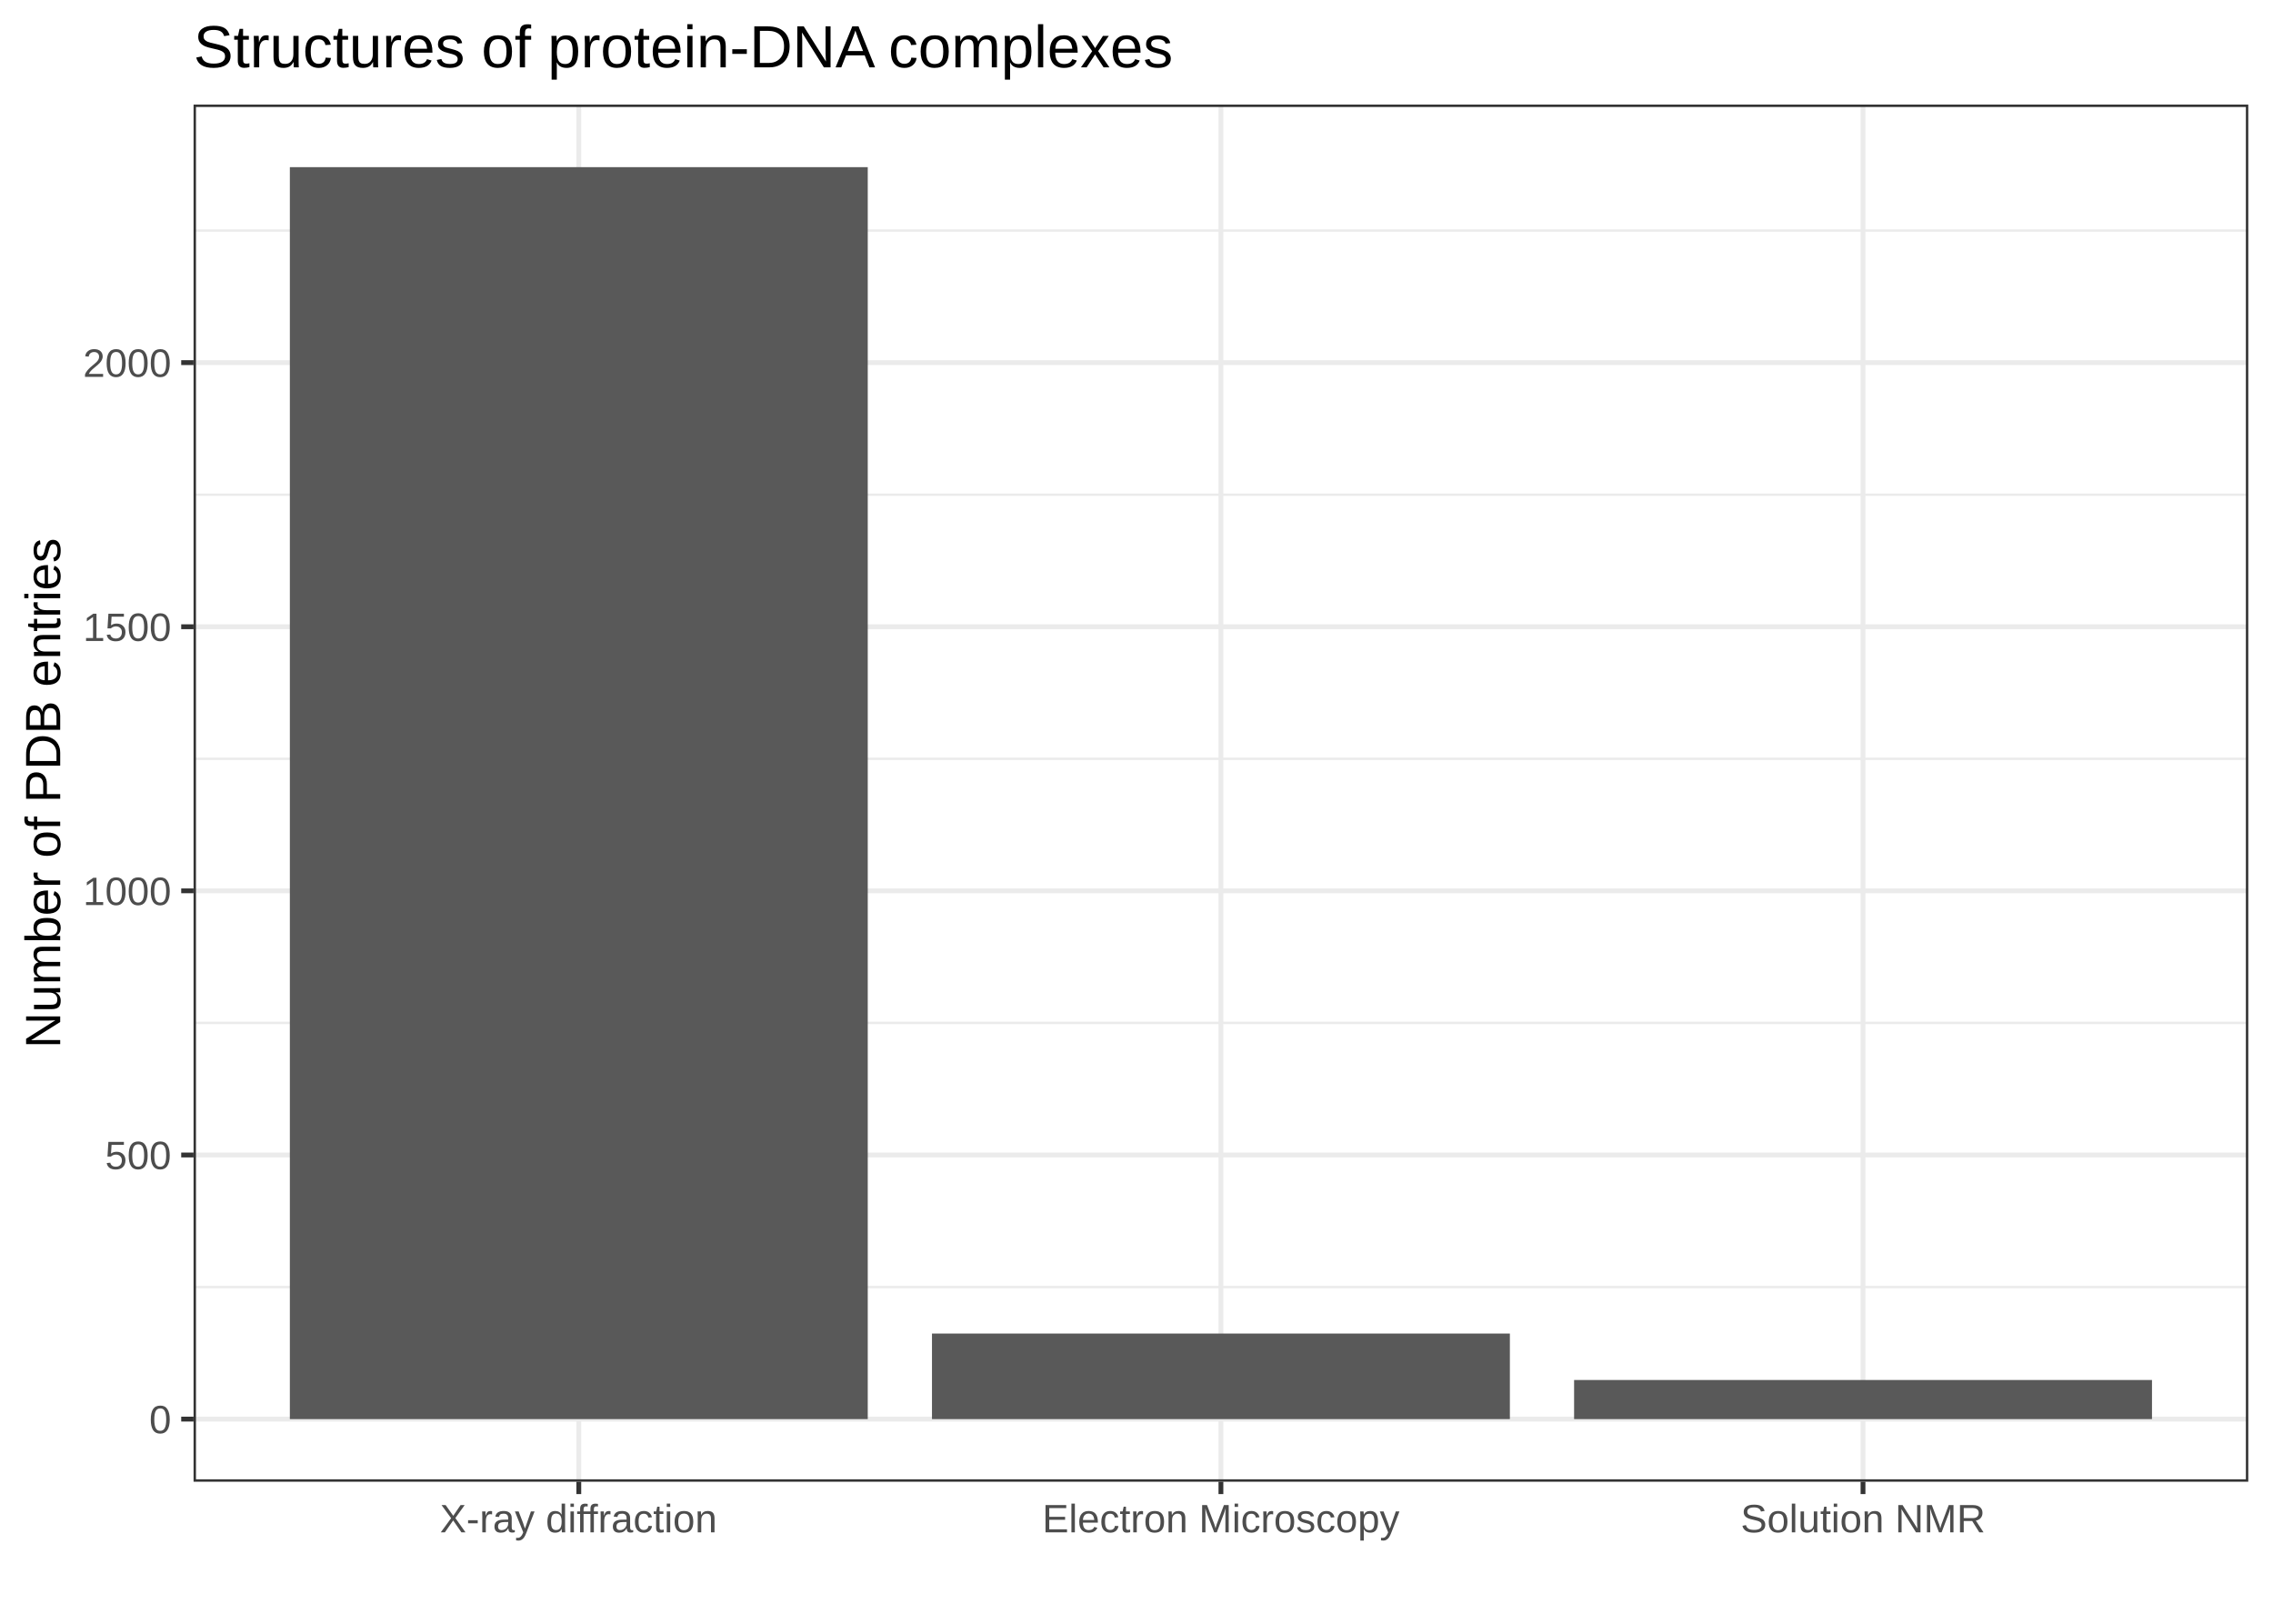
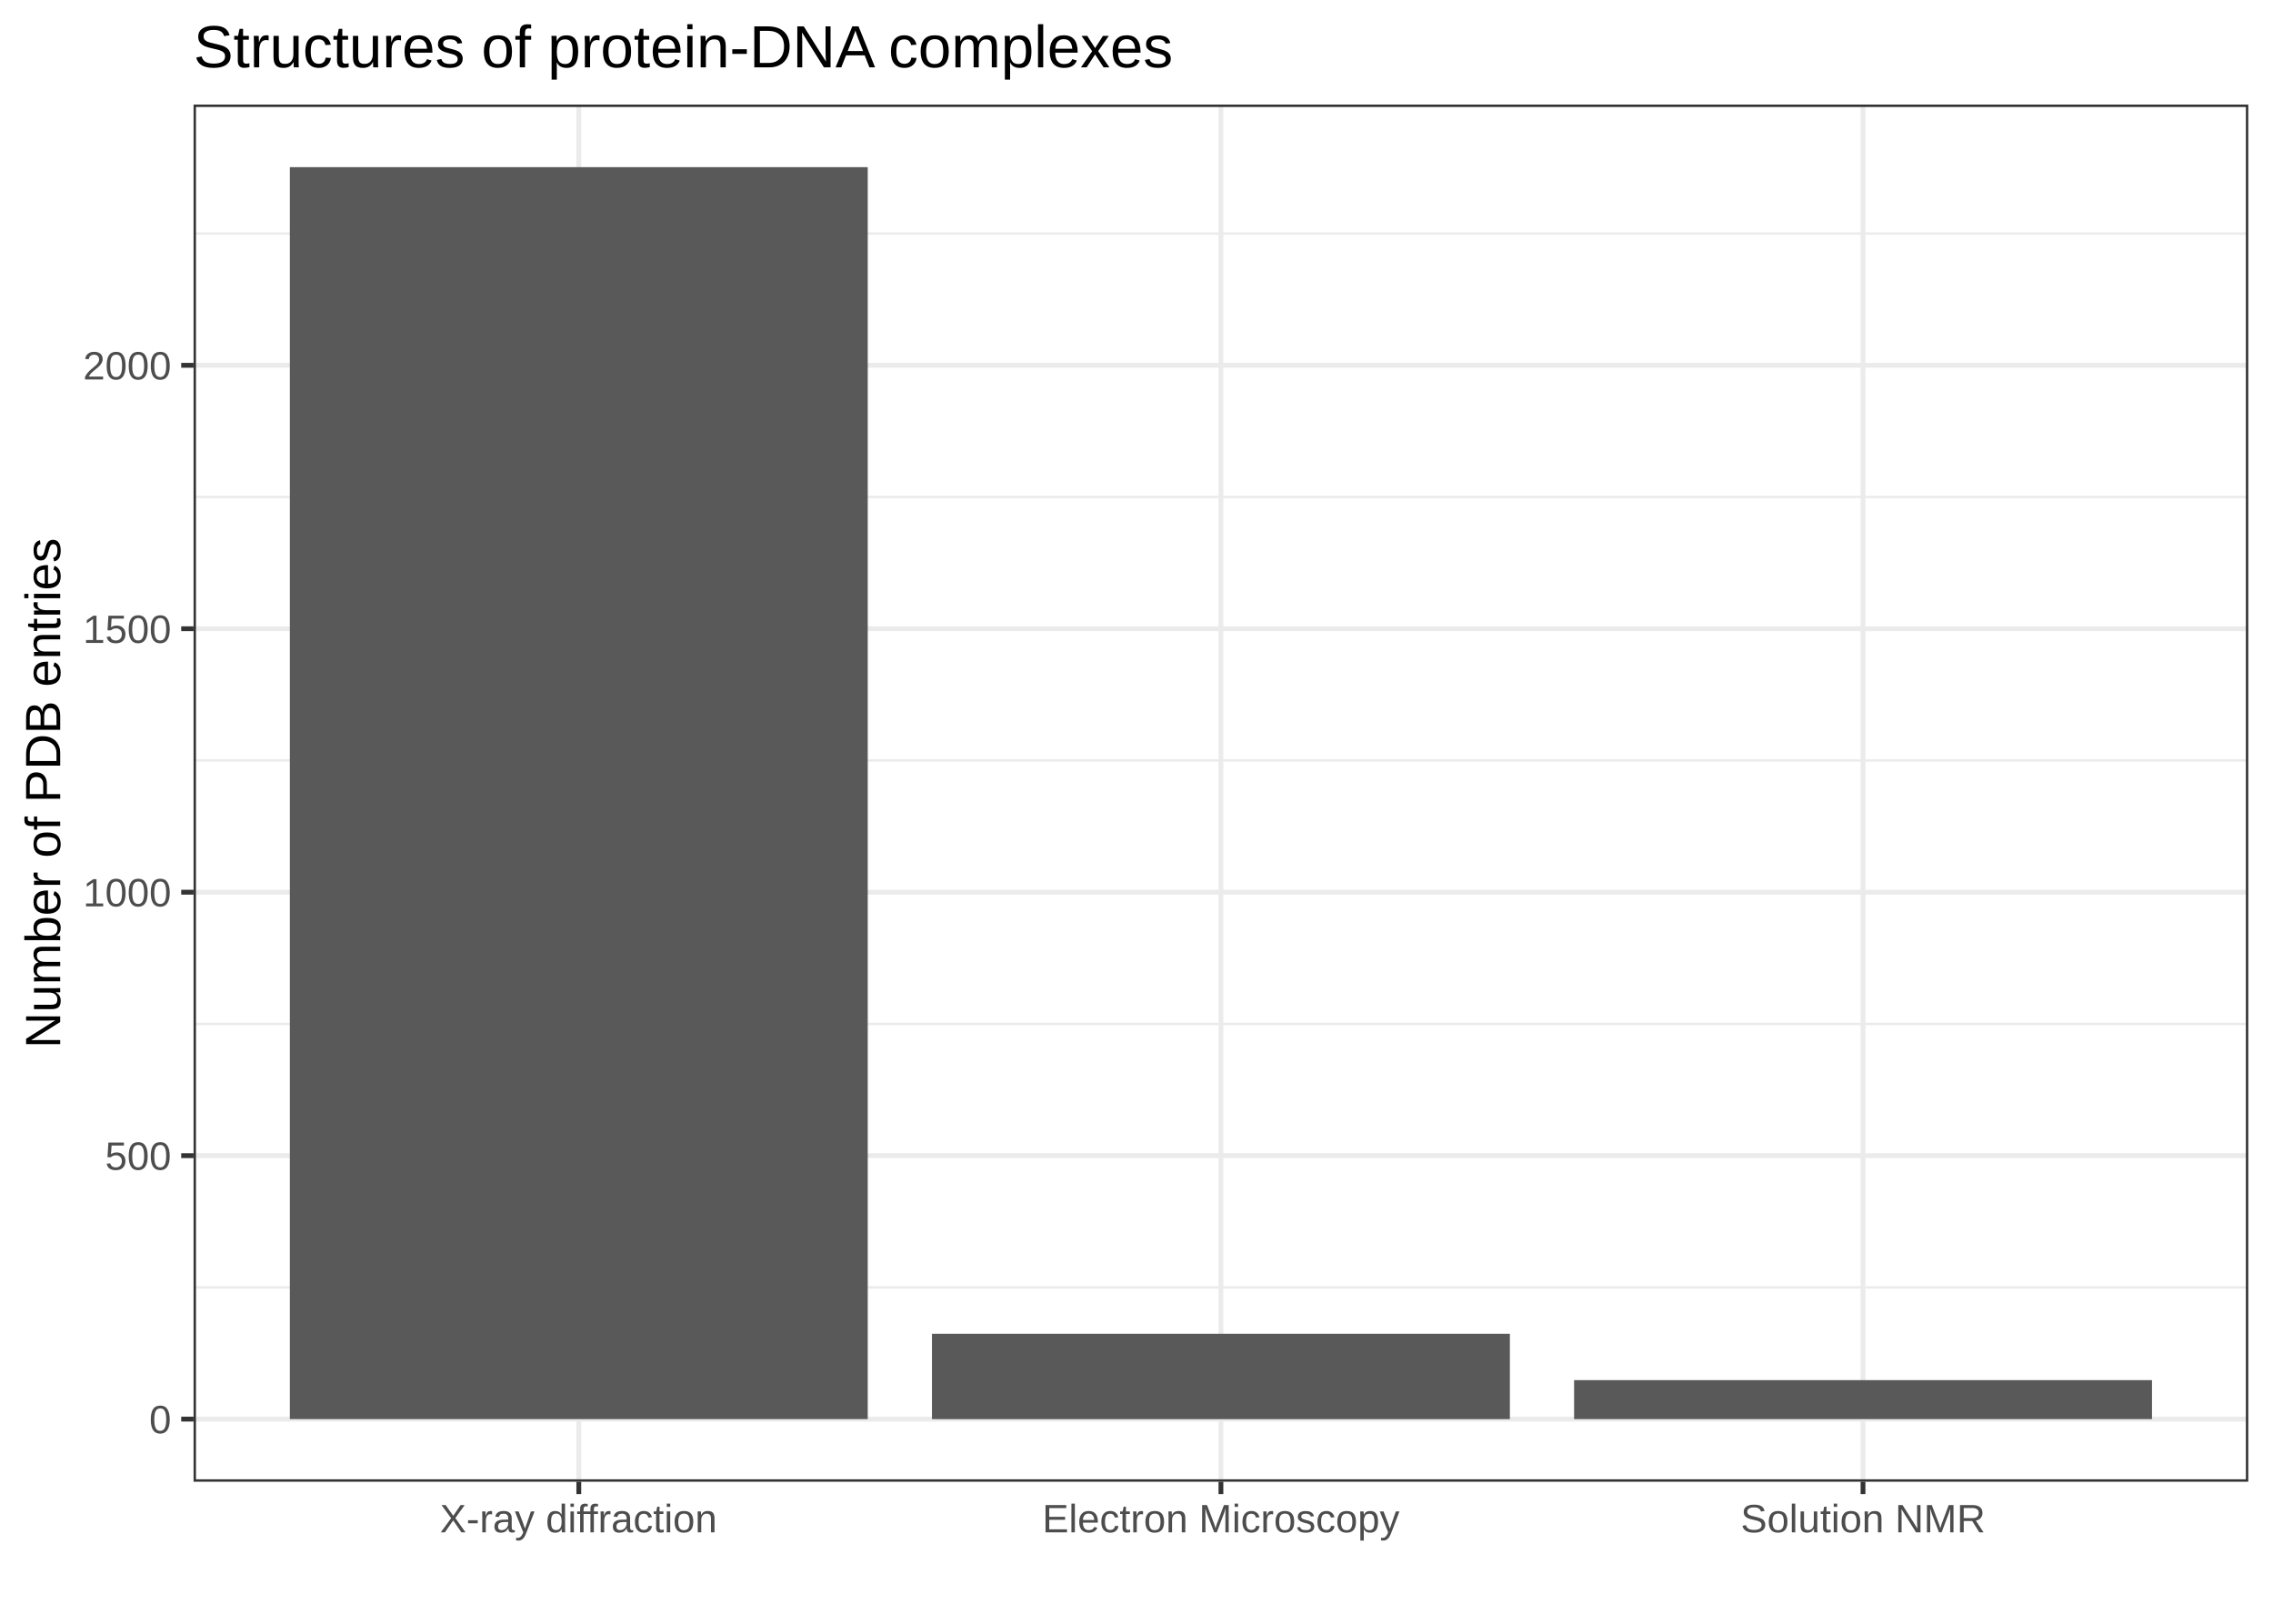
<svg xmlns="http://www.w3.org/2000/svg" viewBox="0 0 504.00 360.00">
  <defs>
    <style type="text/css">
    line, polyline, polygon, path, rect, circle {
      fill: none;
      stroke: #000000;
      stroke-linecap: round;
      stroke-linejoin: round;
      stroke-miterlimit: 10.00;
    }
  </style>
  </defs>
  <rect width="100%" height="100%" style="stroke: none; fill: #FFFFFF;" />
  <rect x="-0" y="0" width="504.00" height="360.00" style="stroke-width: 1.07; stroke: #FFFFFF; fill: #FFFFFF;" />
  <defs>
    <clipPath id="cpNDIuOTJ8NDk4LjUyfDMyOC41MXwyMy4xOQ==">
      <rect x="42.92" y="23.19" width="455.60" height="305.32" />
    </clipPath>
  </defs>
  <rect x="42.92" y="23.19" width="455.60" height="305.32" style="stroke-width: 1.07; stroke: none; fill: #FFFFFF;" clip-path="url(#cpNDIuOTJ8NDk4LjUyfDMyOC41MXwyMy4xOQ==)" />
-   <polyline points="42.92,285.35 498.52,285.35 " style="stroke-width: 0.53; stroke: #EBEBEB; stroke-linecap: butt;" clip-path="url(#cpNDIuOTJ8NDk4LjUyfDMyOC41MXwyMy4xOQ==)" />
-   <polyline points="42.92,226.79 498.52,226.79 " style="stroke-width: 0.53; stroke: #EBEBEB; stroke-linecap: butt;" clip-path="url(#cpNDIuOTJ8NDk4LjUyfDMyOC41MXwyMy4xOQ==)" />
-   <polyline points="42.92,168.23 498.52,168.23 " style="stroke-width: 0.53; stroke: #EBEBEB; stroke-linecap: butt;" clip-path="url(#cpNDIuOTJ8NDk4LjUyfDMyOC41MXwyMy4xOQ==)" />
-   <polyline points="42.92,109.68 498.52,109.68 " style="stroke-width: 0.53; stroke: #EBEBEB; stroke-linecap: butt;" clip-path="url(#cpNDIuOTJ8NDk4LjUyfDMyOC41MXwyMy4xOQ==)" />
-   <polyline points="42.92,51.12 498.52,51.12 " style="stroke-width: 0.53; stroke: #EBEBEB; stroke-linecap: butt;" clip-path="url(#cpNDIuOTJ8NDk4LjUyfDMyOC41MXwyMy4xOQ==)" />
+   <polyline points="42.92,285.43 498.52,285.43 " style="stroke-width: 0.53; stroke: #EBEBEB; stroke-linecap: butt;" clip-path="url(#cpNDIuOTJ8NDk4LjUyfDMyOC41MXwyMy4xOQ==)" />
+   <polyline points="42.92,227.02 498.52,227.02 " style="stroke-width: 0.53; stroke: #EBEBEB; stroke-linecap: butt;" clip-path="url(#cpNDIuOTJ8NDk4LjUyfDMyOC41MXwyMy4xOQ==)" />
+   <polyline points="42.92,168.60 498.52,168.60 " style="stroke-width: 0.53; stroke: #EBEBEB; stroke-linecap: butt;" clip-path="url(#cpNDIuOTJ8NDk4LjUyfDMyOC41MXwyMy4xOQ==)" />
+   <polyline points="42.92,110.19 498.52,110.19 " style="stroke-width: 0.53; stroke: #EBEBEB; stroke-linecap: butt;" clip-path="url(#cpNDIuOTJ8NDk4LjUyfDMyOC41MXwyMy4xOQ==)" />
+   <polyline points="42.92,51.78 498.52,51.78 " style="stroke-width: 0.53; stroke: #EBEBEB; stroke-linecap: butt;" clip-path="url(#cpNDIuOTJ8NDk4LjUyfDMyOC41MXwyMy4xOQ==)" />
  <polyline points="42.92,314.63 498.52,314.63 " style="stroke-width: 1.07; stroke: #EBEBEB; stroke-linecap: butt;" clip-path="url(#cpNDIuOTJ8NDk4LjUyfDMyOC41MXwyMy4xOQ==)" />
-   <polyline points="42.92,256.07 498.52,256.07 " style="stroke-width: 1.07; stroke: #EBEBEB; stroke-linecap: butt;" clip-path="url(#cpNDIuOTJ8NDk4LjUyfDMyOC41MXwyMy4xOQ==)" />
-   <polyline points="42.92,197.51 498.52,197.51 " style="stroke-width: 1.07; stroke: #EBEBEB; stroke-linecap: butt;" clip-path="url(#cpNDIuOTJ8NDk4LjUyfDMyOC41MXwyMy4xOQ==)" />
-   <polyline points="42.92,138.96 498.52,138.96 " style="stroke-width: 1.07; stroke: #EBEBEB; stroke-linecap: butt;" clip-path="url(#cpNDIuOTJ8NDk4LjUyfDMyOC41MXwyMy4xOQ==)" />
-   <polyline points="42.92,80.40 498.52,80.40 " style="stroke-width: 1.07; stroke: #EBEBEB; stroke-linecap: butt;" clip-path="url(#cpNDIuOTJ8NDk4LjUyfDMyOC41MXwyMy4xOQ==)" />
+   <polyline points="42.92,256.22 498.52,256.22 " style="stroke-width: 1.07; stroke: #EBEBEB; stroke-linecap: butt;" clip-path="url(#cpNDIuOTJ8NDk4LjUyfDMyOC41MXwyMy4xOQ==)" />
+   <polyline points="42.92,197.81 498.52,197.81 " style="stroke-width: 1.07; stroke: #EBEBEB; stroke-linecap: butt;" clip-path="url(#cpNDIuOTJ8NDk4LjUyfDMyOC41MXwyMy4xOQ==)" />
+   <polyline points="42.92,139.40 498.52,139.40 " style="stroke-width: 1.07; stroke: #EBEBEB; stroke-linecap: butt;" clip-path="url(#cpNDIuOTJ8NDk4LjUyfDMyOC41MXwyMy4xOQ==)" />
+   <polyline points="42.92,80.99 498.52,80.99 " style="stroke-width: 1.07; stroke: #EBEBEB; stroke-linecap: butt;" clip-path="url(#cpNDIuOTJ8NDk4LjUyfDMyOC41MXwyMy4xOQ==)" />
  <polyline points="128.34,328.51 128.34,23.19 " style="stroke-width: 1.07; stroke: #EBEBEB; stroke-linecap: butt;" clip-path="url(#cpNDIuOTJ8NDk4LjUyfDMyOC41MXwyMy4xOQ==)" />
  <polyline points="270.72,328.51 270.72,23.19 " style="stroke-width: 1.07; stroke: #EBEBEB; stroke-linecap: butt;" clip-path="url(#cpNDIuOTJ8NDk4LjUyfDMyOC41MXwyMy4xOQ==)" />
  <polyline points="413.09,328.51 413.09,23.19 " style="stroke-width: 1.07; stroke: #EBEBEB; stroke-linecap: butt;" clip-path="url(#cpNDIuOTJ8NDk4LjUyfDMyOC41MXwyMy4xOQ==)" />
  <rect x="64.27" y="37.06" width="128.14" height="277.57" style="stroke-width: 1.07; stroke: none; stroke-linecap: square; stroke-linejoin: miter; fill: #595959;" clip-path="url(#cpNDIuOTJ8NDk4LjUyfDMyOC41MXwyMy4xOQ==)" />
-   <rect x="206.65" y="295.66" width="128.14" height="18.97" style="stroke-width: 1.07; stroke: none; stroke-linecap: square; stroke-linejoin: miter; fill: #595959;" clip-path="url(#cpNDIuOTJ8NDk4LjUyfDMyOC41MXwyMy4xOQ==)" />
-   <rect x="349.03" y="305.96" width="128.14" height="8.67" style="stroke-width: 1.07; stroke: none; stroke-linecap: square; stroke-linejoin: miter; fill: #595959;" clip-path="url(#cpNDIuOTJ8NDk4LjUyfDMyOC41MXwyMy4xOQ==)" />
+   <rect x="206.65" y="295.71" width="128.14" height="18.93" style="stroke-width: 1.07; stroke: none; stroke-linecap: square; stroke-linejoin: miter; fill: #595959;" clip-path="url(#cpNDIuOTJ8NDk4LjUyfDMyOC41MXwyMy4xOQ==)" />
+   <rect x="349.03" y="305.99" width="128.14" height="8.64" style="stroke-width: 1.07; stroke: none; stroke-linecap: square; stroke-linejoin: miter; fill: #595959;" clip-path="url(#cpNDIuOTJ8NDk4LjUyfDMyOC41MXwyMy4xOQ==)" />
  <rect x="42.92" y="23.19" width="455.60" height="305.32" style="stroke-width: 1.07; stroke: #333333;" clip-path="url(#cpNDIuOTJ8NDk4LjUyfDMyOC41MXwyMy4xOQ==)" />
  <defs>
    <clipPath id="cpMC4wMHw1MDQuMDB8MzYwLjAwfDAuMDA=">
      <rect x="0.00" y="0.00" width="504.00" height="360.00" />
    </clipPath>
  </defs>
  <g clip-path="url(#cpMC4wMHw1MDQuMDB8MzYwLjAwfDAuMDA=)">
    <text x="33.09" y="317.78" style="font-size: 8.80px; fill: #4D4D4D; font-family: Arial;" textLength="4.89px" lengthAdjust="spacingAndGlyphs">0</text>
  </g>
  <g clip-path="url(#cpMC4wMHw1MDQuMDB8MzYwLjAwfDAuMDA=)">
-     <text x="23.30" y="259.22" style="font-size: 8.80px; fill: #4D4D4D; font-family: Arial;" textLength="14.68px" lengthAdjust="spacingAndGlyphs">500</text>
+     <text x="23.30" y="259.37" style="font-size: 8.80px; fill: #4D4D4D; font-family: Arial;" textLength="14.68px" lengthAdjust="spacingAndGlyphs">500</text>
  </g>
  <g clip-path="url(#cpMC4wMHw1MDQuMDB8MzYwLjAwfDAuMDA=)">
-     <text x="18.41" y="200.66" style="font-size: 8.80px; fill: #4D4D4D; font-family: Arial;" textLength="19.58px" lengthAdjust="spacingAndGlyphs">1000</text>
+     <text x="18.41" y="200.96" style="font-size: 8.80px; fill: #4D4D4D; font-family: Arial;" textLength="19.58px" lengthAdjust="spacingAndGlyphs">1000</text>
  </g>
  <g clip-path="url(#cpMC4wMHw1MDQuMDB8MzYwLjAwfDAuMDA=)">
-     <text x="18.41" y="142.11" style="font-size: 8.80px; fill: #4D4D4D; font-family: Arial;" textLength="19.58px" lengthAdjust="spacingAndGlyphs">1500</text>
+     <text x="18.41" y="142.55" style="font-size: 8.80px; fill: #4D4D4D; font-family: Arial;" textLength="19.58px" lengthAdjust="spacingAndGlyphs">1500</text>
  </g>
  <g clip-path="url(#cpMC4wMHw1MDQuMDB8MzYwLjAwfDAuMDA=)">
-     <text x="18.41" y="83.55" style="font-size: 8.80px; fill: #4D4D4D; font-family: Arial;" textLength="19.58px" lengthAdjust="spacingAndGlyphs">2000</text>
+     <text x="18.41" y="84.14" style="font-size: 8.80px; fill: #4D4D4D; font-family: Arial;" textLength="19.58px" lengthAdjust="spacingAndGlyphs">2000</text>
  </g>
  <polyline points="40.18,314.63 42.92,314.63 " style="stroke-width: 1.07; stroke: #333333; stroke-linecap: butt;" clip-path="url(#cpMC4wMHw1MDQuMDB8MzYwLjAwfDAuMDA=)" />
-   <polyline points="40.18,256.07 42.92,256.07 " style="stroke-width: 1.07; stroke: #333333; stroke-linecap: butt;" clip-path="url(#cpMC4wMHw1MDQuMDB8MzYwLjAwfDAuMDA=)" />
-   <polyline points="40.18,197.51 42.92,197.51 " style="stroke-width: 1.07; stroke: #333333; stroke-linecap: butt;" clip-path="url(#cpMC4wMHw1MDQuMDB8MzYwLjAwfDAuMDA=)" />
-   <polyline points="40.18,138.96 42.92,138.96 " style="stroke-width: 1.07; stroke: #333333; stroke-linecap: butt;" clip-path="url(#cpMC4wMHw1MDQuMDB8MzYwLjAwfDAuMDA=)" />
-   <polyline points="40.18,80.40 42.92,80.40 " style="stroke-width: 1.07; stroke: #333333; stroke-linecap: butt;" clip-path="url(#cpMC4wMHw1MDQuMDB8MzYwLjAwfDAuMDA=)" />
+   <polyline points="40.18,256.22 42.92,256.22 " style="stroke-width: 1.07; stroke: #333333; stroke-linecap: butt;" clip-path="url(#cpMC4wMHw1MDQuMDB8MzYwLjAwfDAuMDA=)" />
+   <polyline points="40.18,197.81 42.92,197.81 " style="stroke-width: 1.07; stroke: #333333; stroke-linecap: butt;" clip-path="url(#cpMC4wMHw1MDQuMDB8MzYwLjAwfDAuMDA=)" />
+   <polyline points="40.18,139.40 42.92,139.40 " style="stroke-width: 1.07; stroke: #333333; stroke-linecap: butt;" clip-path="url(#cpMC4wMHw1MDQuMDB8MzYwLjAwfDAuMDA=)" />
+   <polyline points="40.18,80.99 42.92,80.99 " style="stroke-width: 1.07; stroke: #333333; stroke-linecap: butt;" clip-path="url(#cpMC4wMHw1MDQuMDB8MzYwLjAwfDAuMDA=)" />
  <polyline points="128.34,331.25 128.34,328.51 " style="stroke-width: 1.07; stroke: #333333; stroke-linecap: butt;" clip-path="url(#cpMC4wMHw1MDQuMDB8MzYwLjAwfDAuMDA=)" />
  <polyline points="270.72,331.25 270.72,328.51 " style="stroke-width: 1.07; stroke: #333333; stroke-linecap: butt;" clip-path="url(#cpMC4wMHw1MDQuMDB8MzYwLjAwfDAuMDA=)" />
  <polyline points="413.09,331.25 413.09,328.51 " style="stroke-width: 1.07; stroke: #333333; stroke-linecap: butt;" clip-path="url(#cpMC4wMHw1MDQuMDB8MzYwLjAwfDAuMDA=)" />
  <g clip-path="url(#cpMC4wMHw1MDQuMDB8MzYwLjAwfDAuMDA=)">
    <text x="97.53" y="339.74" style="font-size: 8.80px; fill: #4D4D4D; font-family: Arial;" textLength="61.62px" lengthAdjust="spacingAndGlyphs">X-ray diffraction</text>
  </g>
  <g clip-path="url(#cpMC4wMHw1MDQuMDB8MzYwLjAwfDAuMDA=)">
    <text x="231.11" y="339.74" style="font-size: 8.80px; fill: #4D4D4D; font-family: Arial;" textLength="79.23px" lengthAdjust="spacingAndGlyphs">Electron Microscopy</text>
  </g>
  <g clip-path="url(#cpMC4wMHw1MDQuMDB8MzYwLjAwfDAuMDA=)">
    <text x="385.95" y="339.74" style="font-size: 8.80px; fill: #4D4D4D; font-family: Arial;" textLength="54.29px" lengthAdjust="spacingAndGlyphs">Solution NMR</text>
  </g>
  <g clip-path="url(#cpMC4wMHw1MDQuMDB8MzYwLjAwfDAuMDA=)">
    <text transform="translate(13.35,232.40) rotate(-90)" style="font-size: 11.00px; font-family: Arial;" textLength="113.10px" lengthAdjust="spacingAndGlyphs">Number of PDB entries</text>
  </g>
  <g clip-path="url(#cpMC4wMHw1MDQuMDB8MzYwLjAwfDAuMDA=)">
    <text x="42.92" y="14.93" style="font-size: 13.20px; font-family: Arial;" textLength="217.88px" lengthAdjust="spacingAndGlyphs">Structures of protein-DNA complexes</text>
  </g>
</svg>
